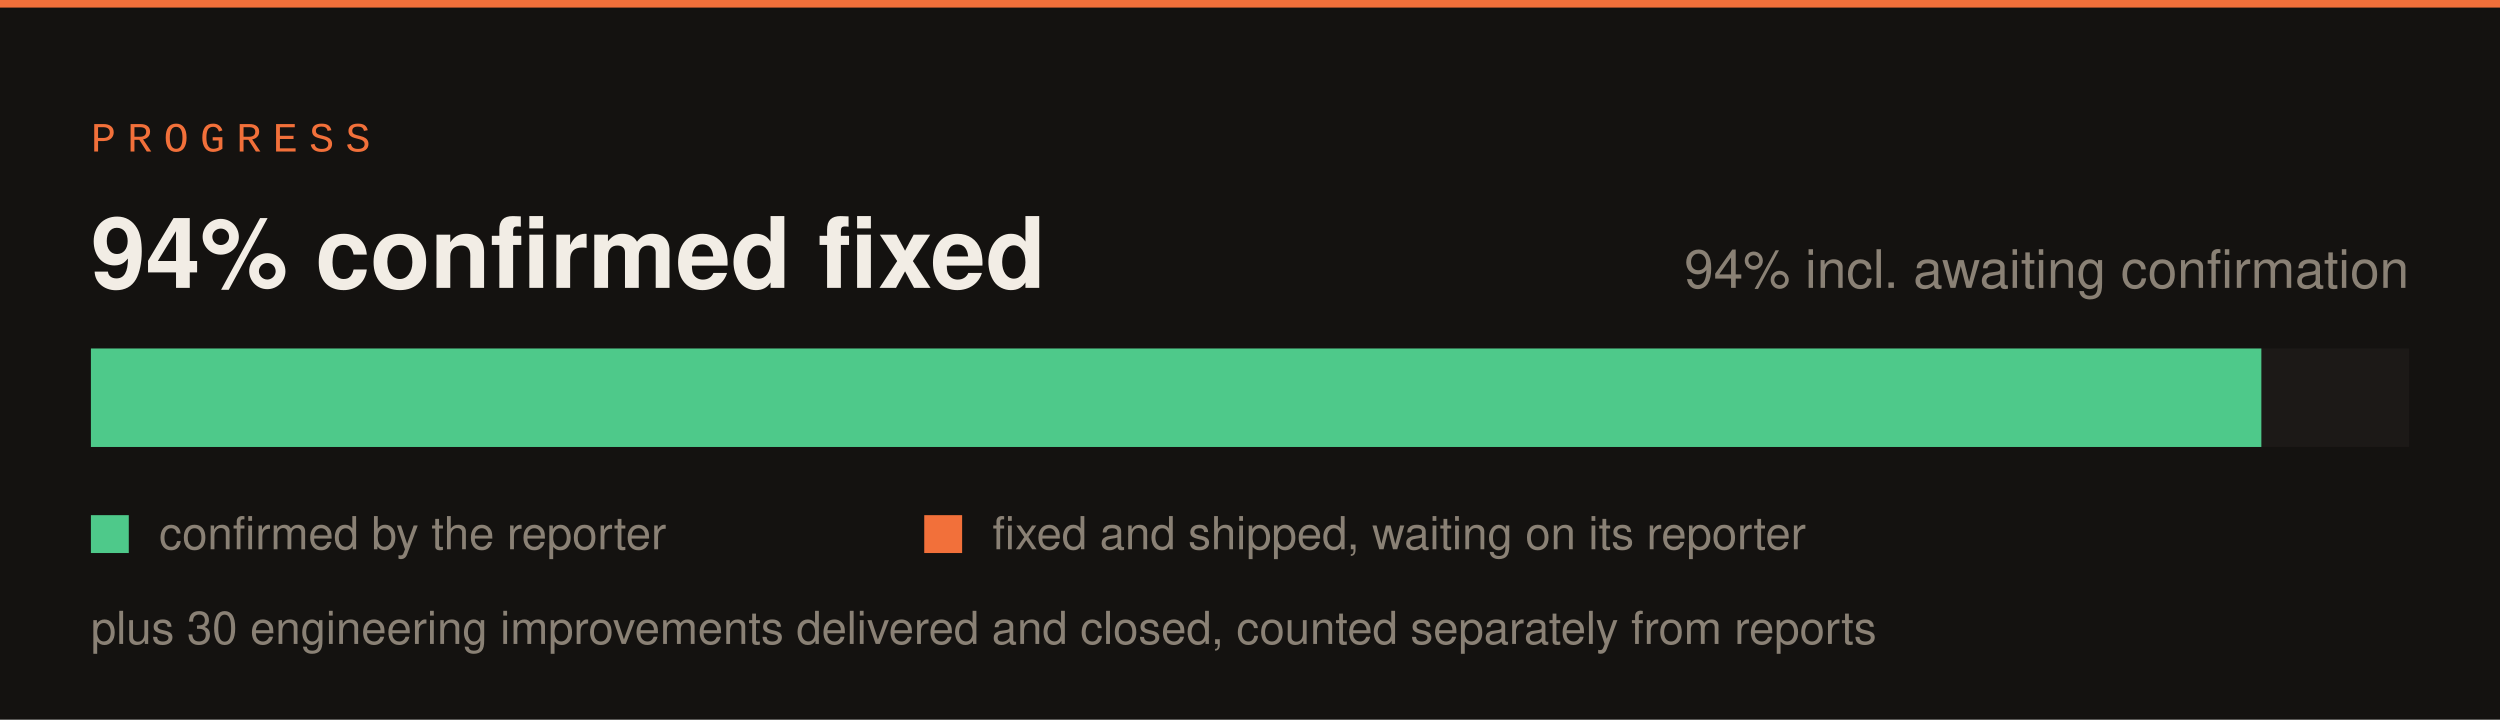
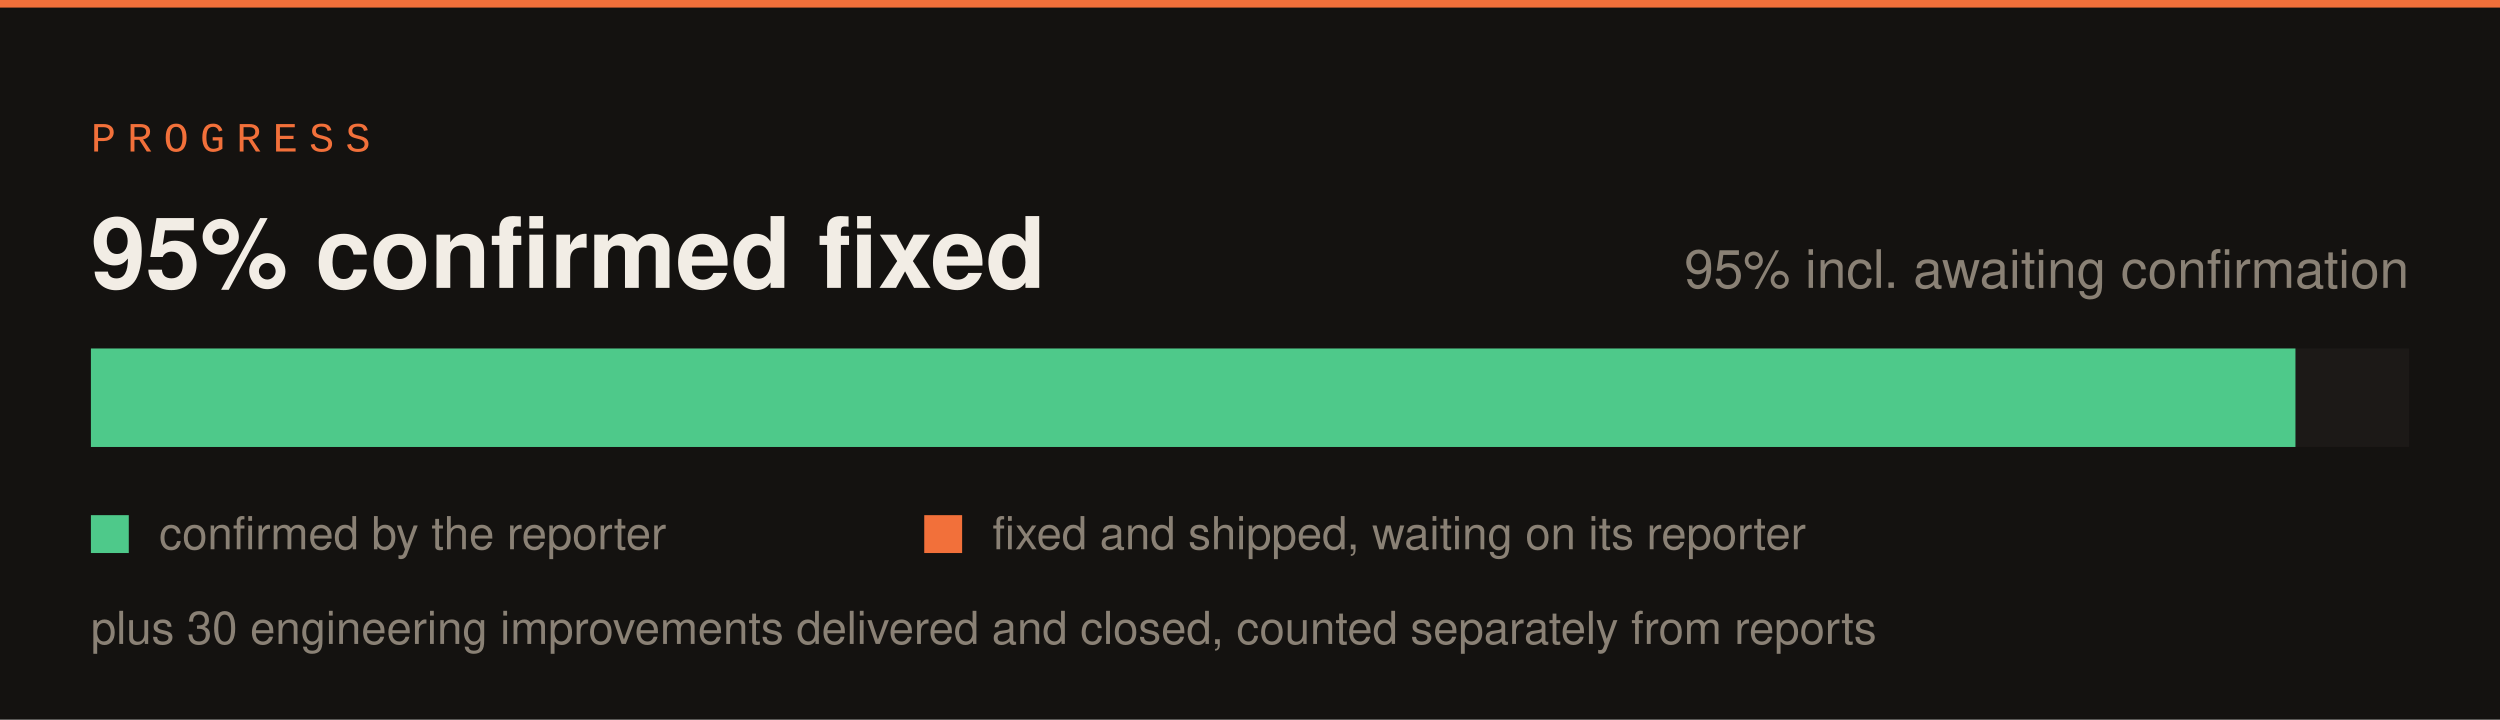
<svg xmlns="http://www.w3.org/2000/svg" width="660" height="190" viewBox="0 0 660 190">
  <rect width="660" height="190" fill="#141210" />
  <rect x="0" y="0" width="660" height="2" fill="#f2703a" />
  <text x="24" y="40" font-family="SFMono-Regular,Consolas,Liberation Mono,monospace" font-size="11" letter-spacing="3" fill="#f2703a">PROGRESS</text>
  <rect x="24" y="92" width="612" height="26" fill="#1c1917" />
-   <rect x="24" y="92" width="573" height="26" fill="#4ec98a" />
-   <rect x="597" y="92" width="0" height="26" fill="#f2703a" />
-   <text x="24" y="76" font-family="-apple-system,Segoe UI,Helvetica,Arial,sans-serif" font-size="26" font-weight="700" fill="#f2ede5">94% confirmed fixed</text>
-   <text x="636" y="76" font-family="-apple-system,Segoe UI,Helvetica,Arial,sans-serif" font-size="14" fill="#8a8175" text-anchor="end">94% incl. awaiting confirmation</text>
+   <rect x="24" y="92" width="582" height="26" fill="#4ec98a" />
+   <rect x="606" y="92" width="0" height="26" fill="#f2703a" />
+   <text x="24" y="76" font-family="-apple-system,Segoe UI,Helvetica,Arial,sans-serif" font-size="26" font-weight="700" fill="#f2ede5">95% confirmed fixed</text>
+   <text x="636" y="76" font-family="-apple-system,Segoe UI,Helvetica,Arial,sans-serif" font-size="14" fill="#8a8175" text-anchor="end">95% incl. awaiting confirmation</text>
  <rect x="24" y="136" width="10" height="10" fill="#4ec98a" />
  <text x="42" y="145" font-family="-apple-system,Segoe UI,Helvetica,Arial,sans-serif" font-size="12" fill="#8a8175">confirmed by the reporter</text>
  <rect x="244" y="136" width="10" height="10" fill="#f2703a" />
  <text x="262" y="145" font-family="-apple-system,Segoe UI,Helvetica,Arial,sans-serif" font-size="12" fill="#8a8175">fixed and shipped, waiting on its reporter</text>
  <text x="24" y="170" font-family="-apple-system,Segoe UI,Helvetica,Arial,sans-serif" font-size="12" fill="#8a8175">plus 30 engineering improvements delivered and closed, counted separately from reports</text>
</svg>
